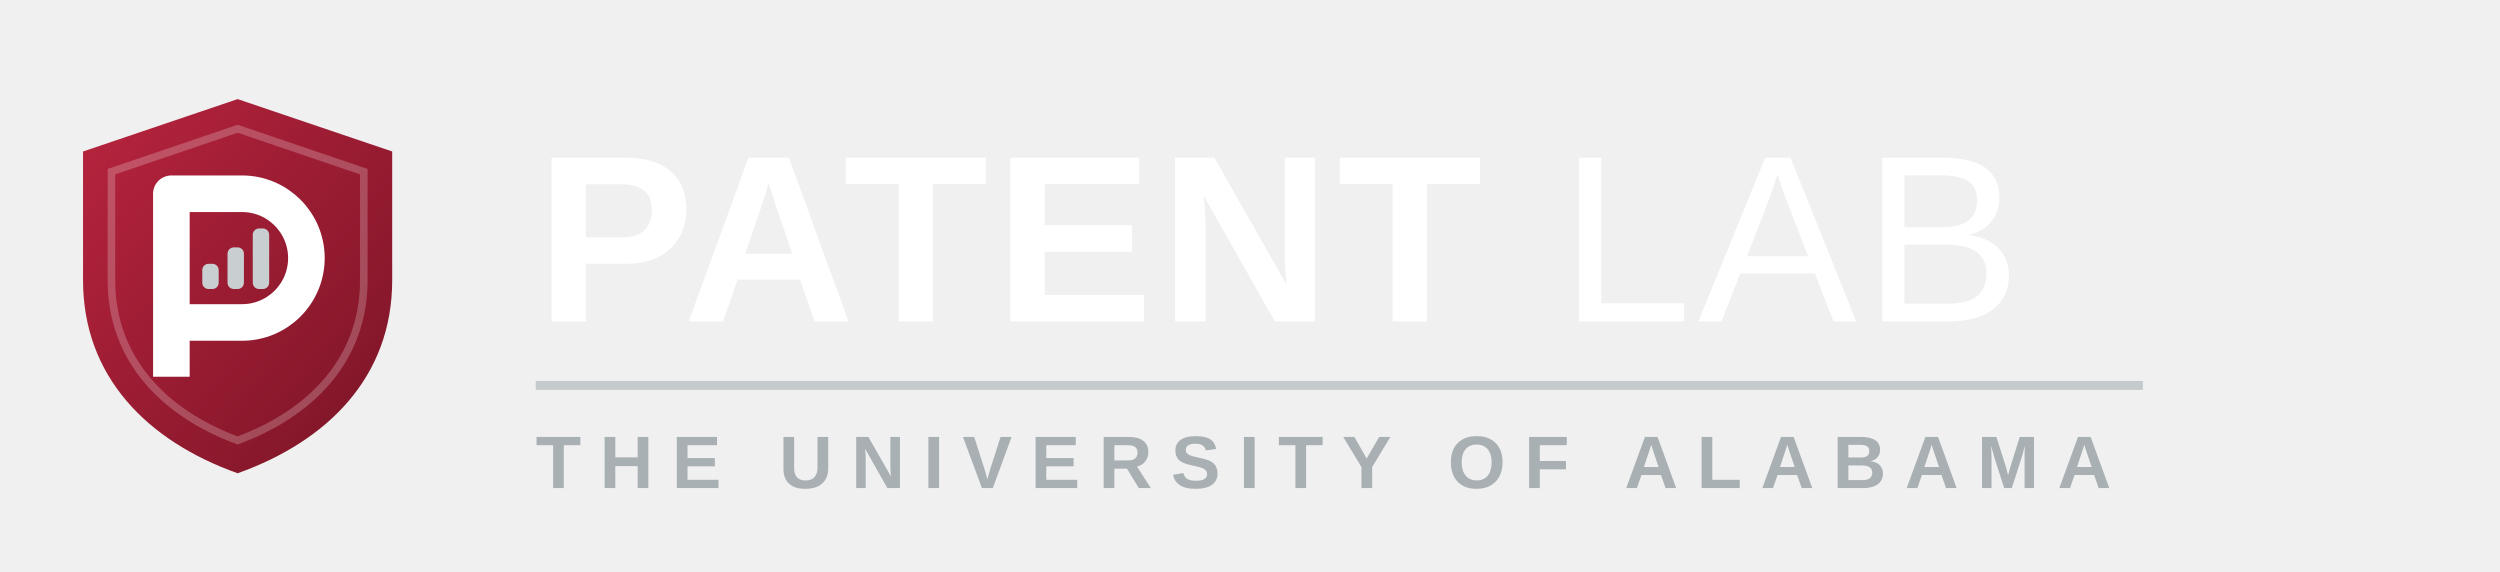
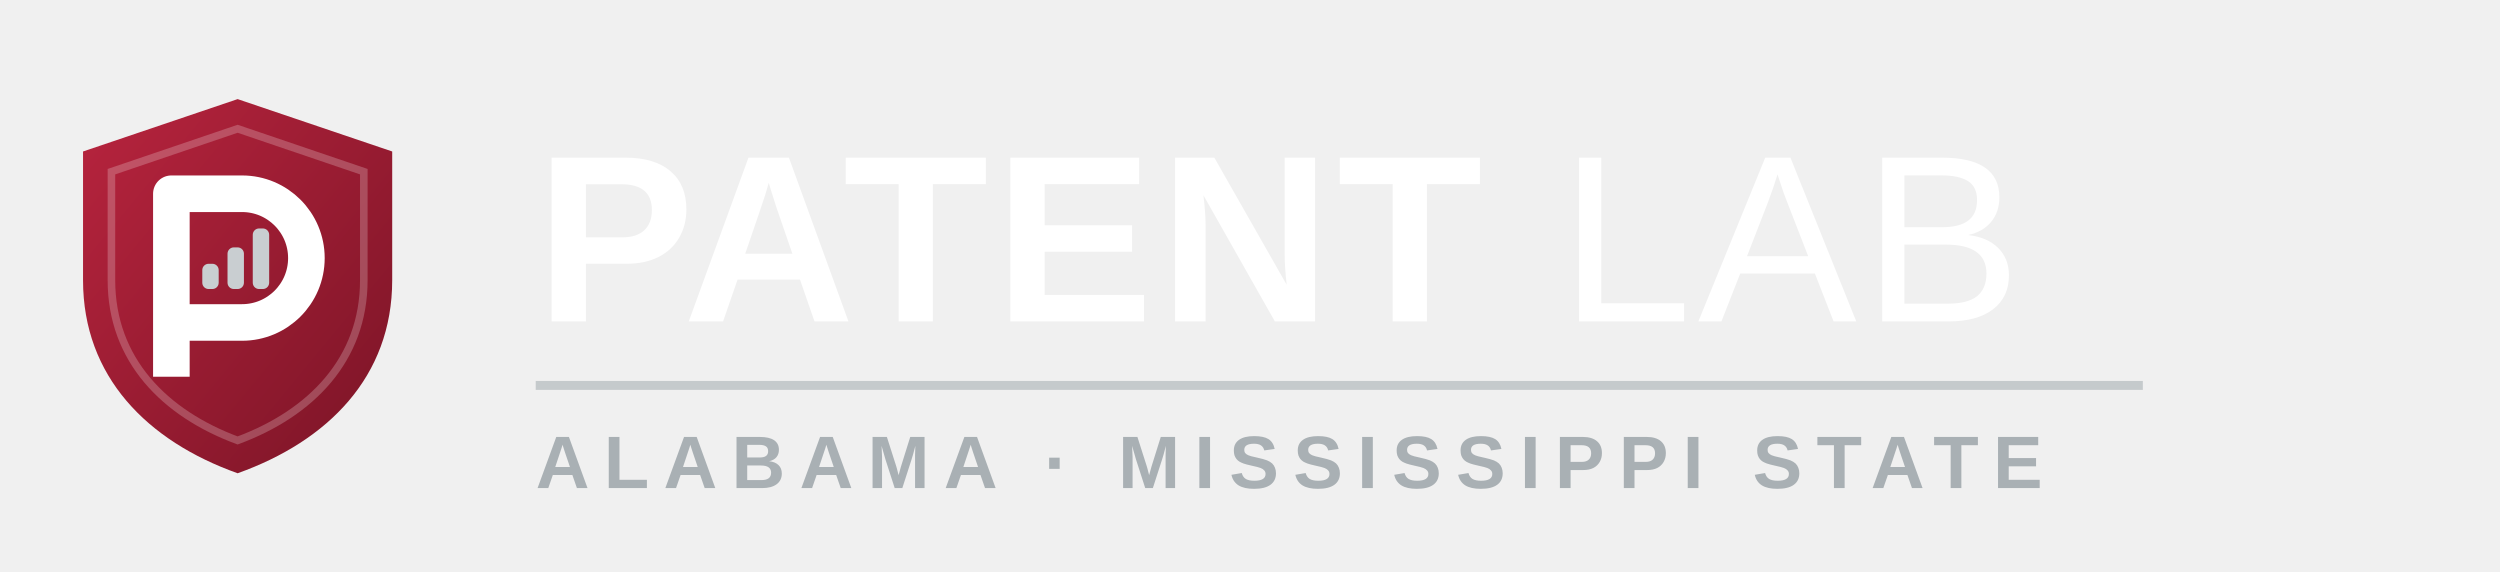
- <svg xmlns="http://www.w3.org/2000/svg" viewBox="0 0 420 96" role="img" aria-label="PATENT Lab, The University of Alabama">
+ <svg xmlns="http://www.w3.org/2000/svg" viewBox="0 0 420 96" role="img" aria-label="PATENT Lab, The University of Alabama and Mississippi State University">
  <defs>
    <linearGradient id="pl" x1="0" y1="0" x2="1" y2="1">
      <stop offset="0" stop-color="#b8243e" />
      <stop offset="1" stop-color="#7a1426" />
    </linearGradient>
  </defs>
  <g transform="translate(6 14) scale(1.06)">
    <path d="M32 2.5 56.5 10.8v20.4c0 15.3-10.2 25.5-24.5 30.6C17.7 56.7 7.5 46.5 7.5 31.2V10.8z" fill="url(#pl)" />
    <path d="M32 7.2 52 14v17.2c0 12.6-8.4 21.1-20 25.4-11.6-4.3-20-12.8-20-25.4V14z" fill="none" stroke="#fff" stroke-opacity=".22" stroke-width="1.2" />
    <path d="M21.5 46.5V17.5h11.2a10.2 10.2 0 0 1 0 20.4H21.5" fill="none" stroke="#fff" stroke-width="5.8" stroke-linejoin="round" />
    <g fill="#c9ced1">
      <rect x="26.4" y="28.6" width="2.6" height="4" rx="1" />
      <rect x="30.4" y="26" width="2.6" height="6.6" rx="1" />
      <rect x="34.4" y="23" width="2.6" height="9.6" rx="1" />
    </g>
  </g>
  <g font-family="-apple-system, BlinkMacSystemFont, 'SF Pro Display', 'Helvetica Neue', Arial, sans-serif">
    <text x="90" y="54" font-size="40" font-weight="800" letter-spacing="1" fill="#ffffff">PATENT</text>
    <text x="262" y="54" font-size="40" font-weight="300" letter-spacing="1" fill="#ffffff">LAB</text>
    <rect x="90" y="64" width="270" height="1.5" fill="#a9b0b4" opacity=".6" />
-     <text x="90" y="82" font-size="12.5" font-weight="600" letter-spacing="3.1" fill="#a9b0b4">THE UNIVERSITY OF ALABAMA</text>
+     <text x="90" y="82" font-size="12.5" font-weight="600" letter-spacing="2.4" textLength="270" lengthAdjust="spacing" fill="#a9b0b4">ALABAMA · MISSISSIPPI STATE</text>
  </g>
</svg>
